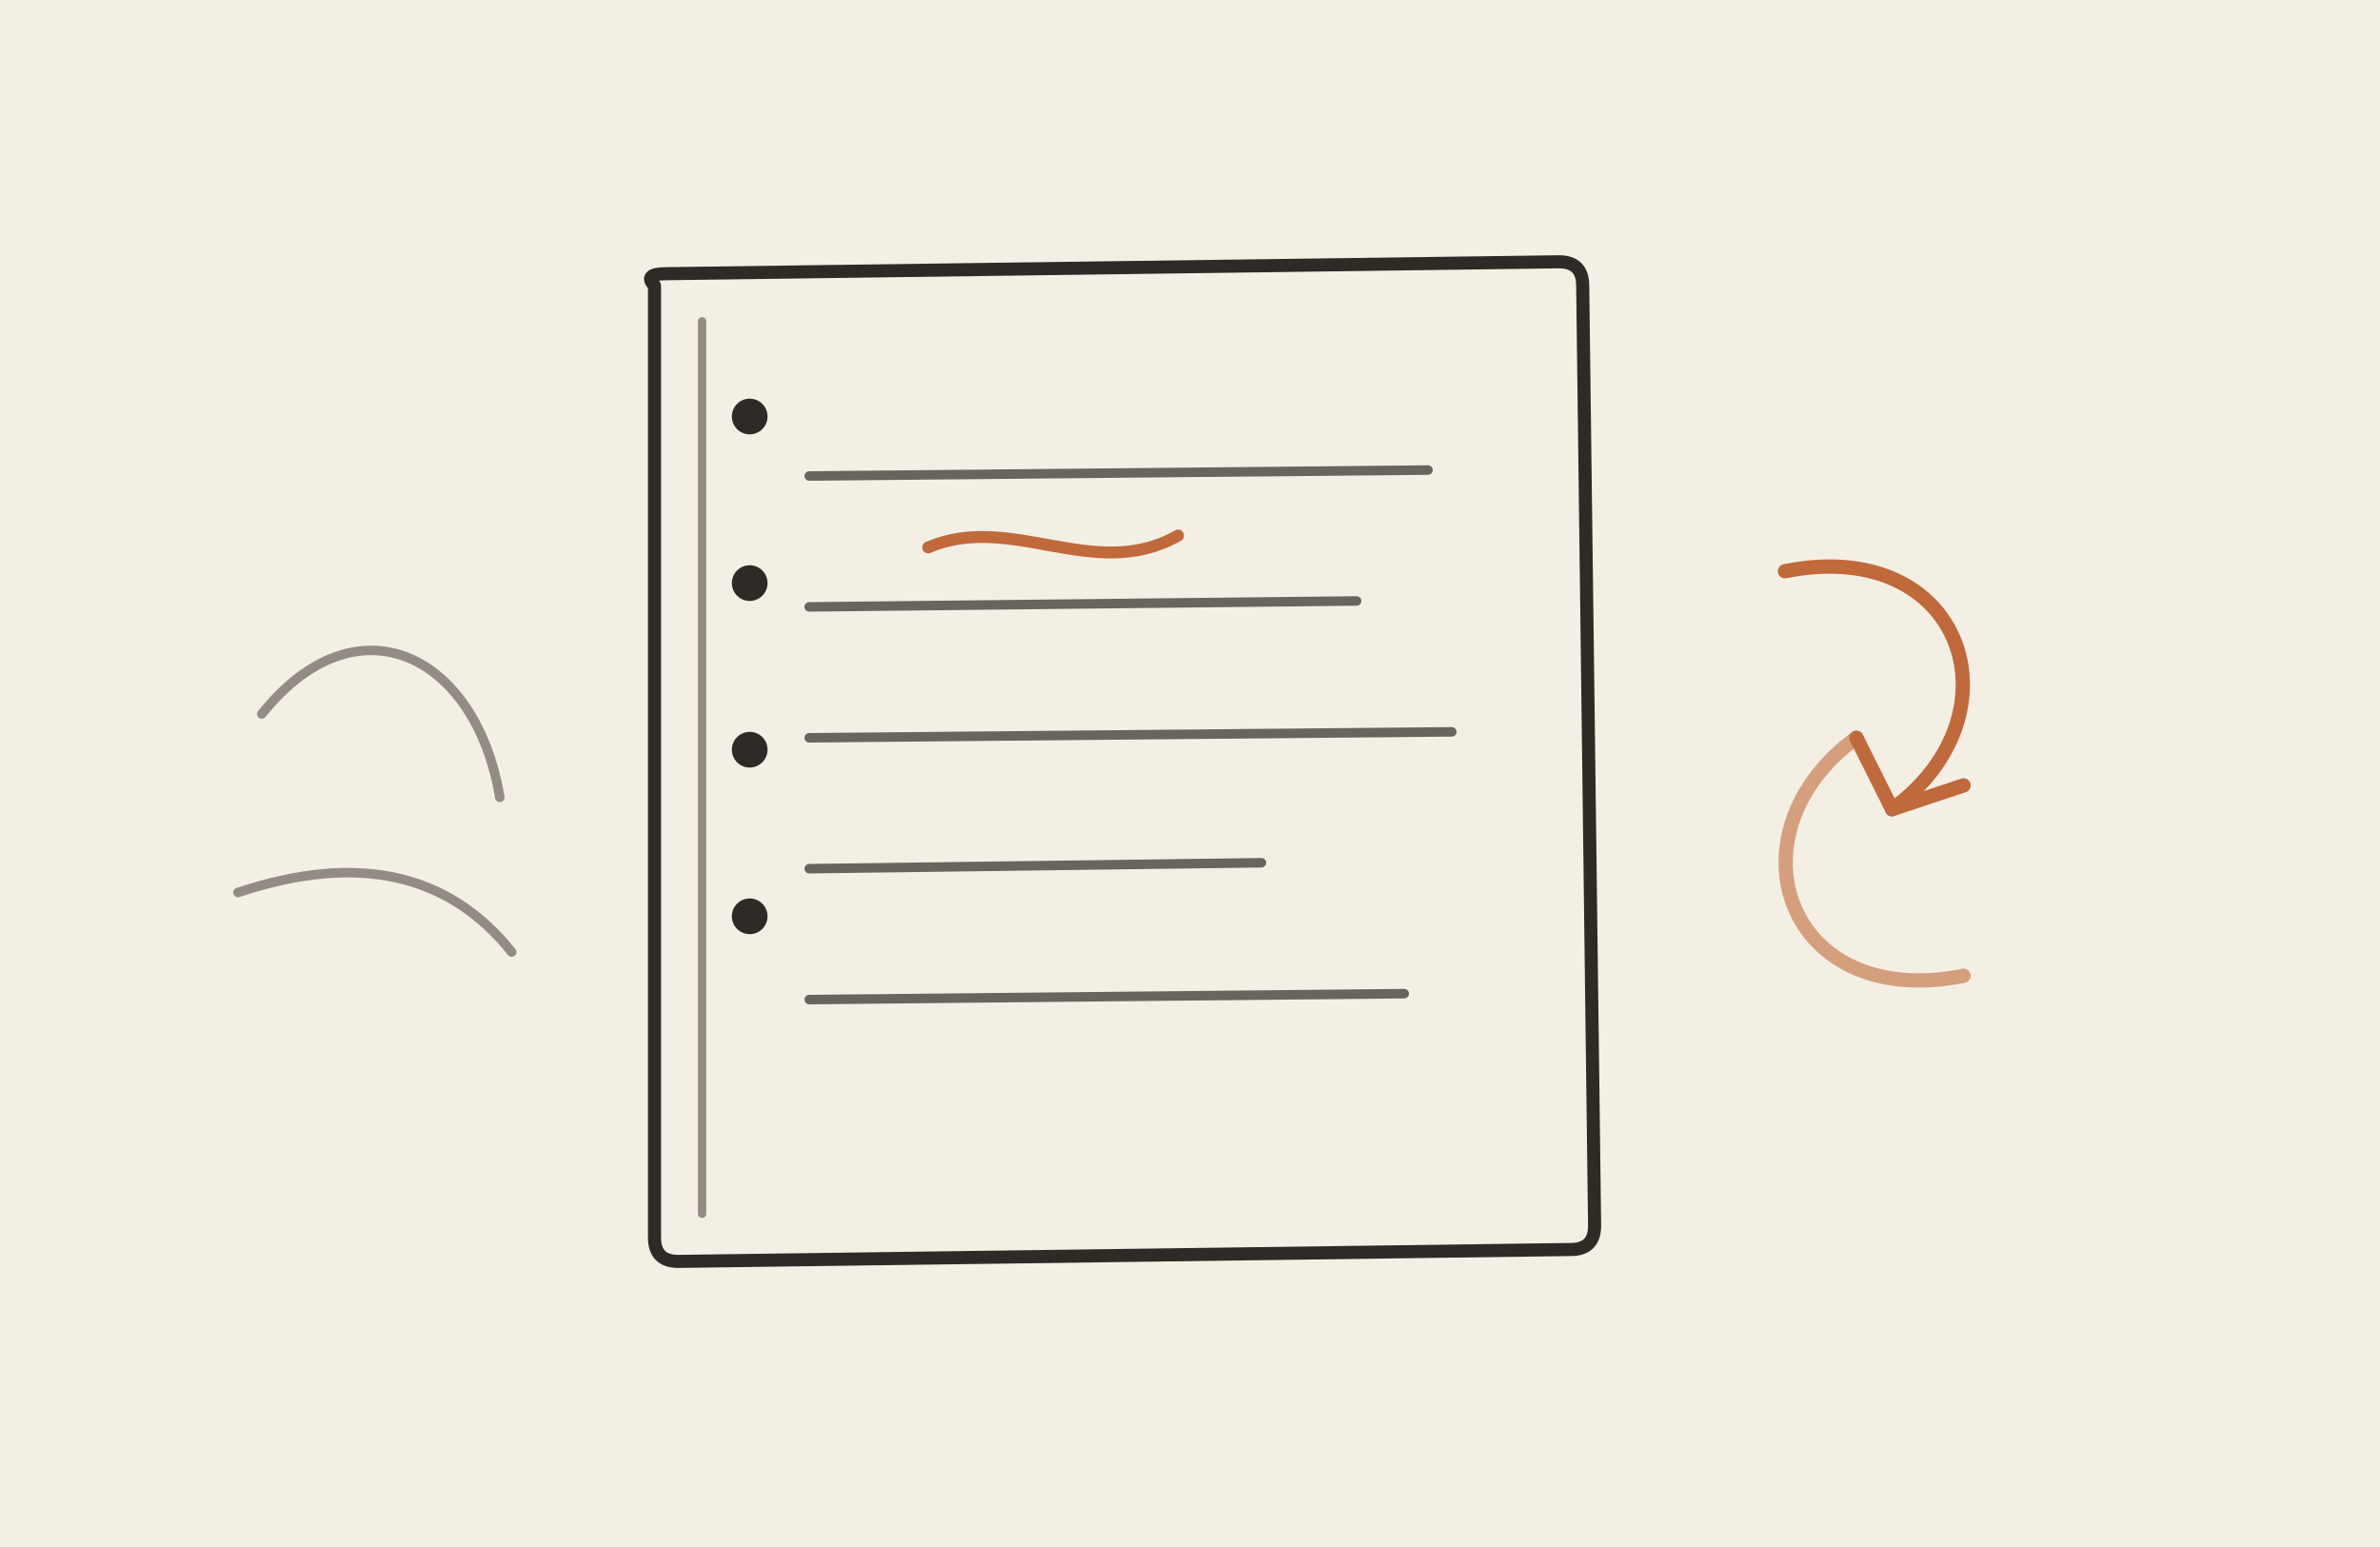
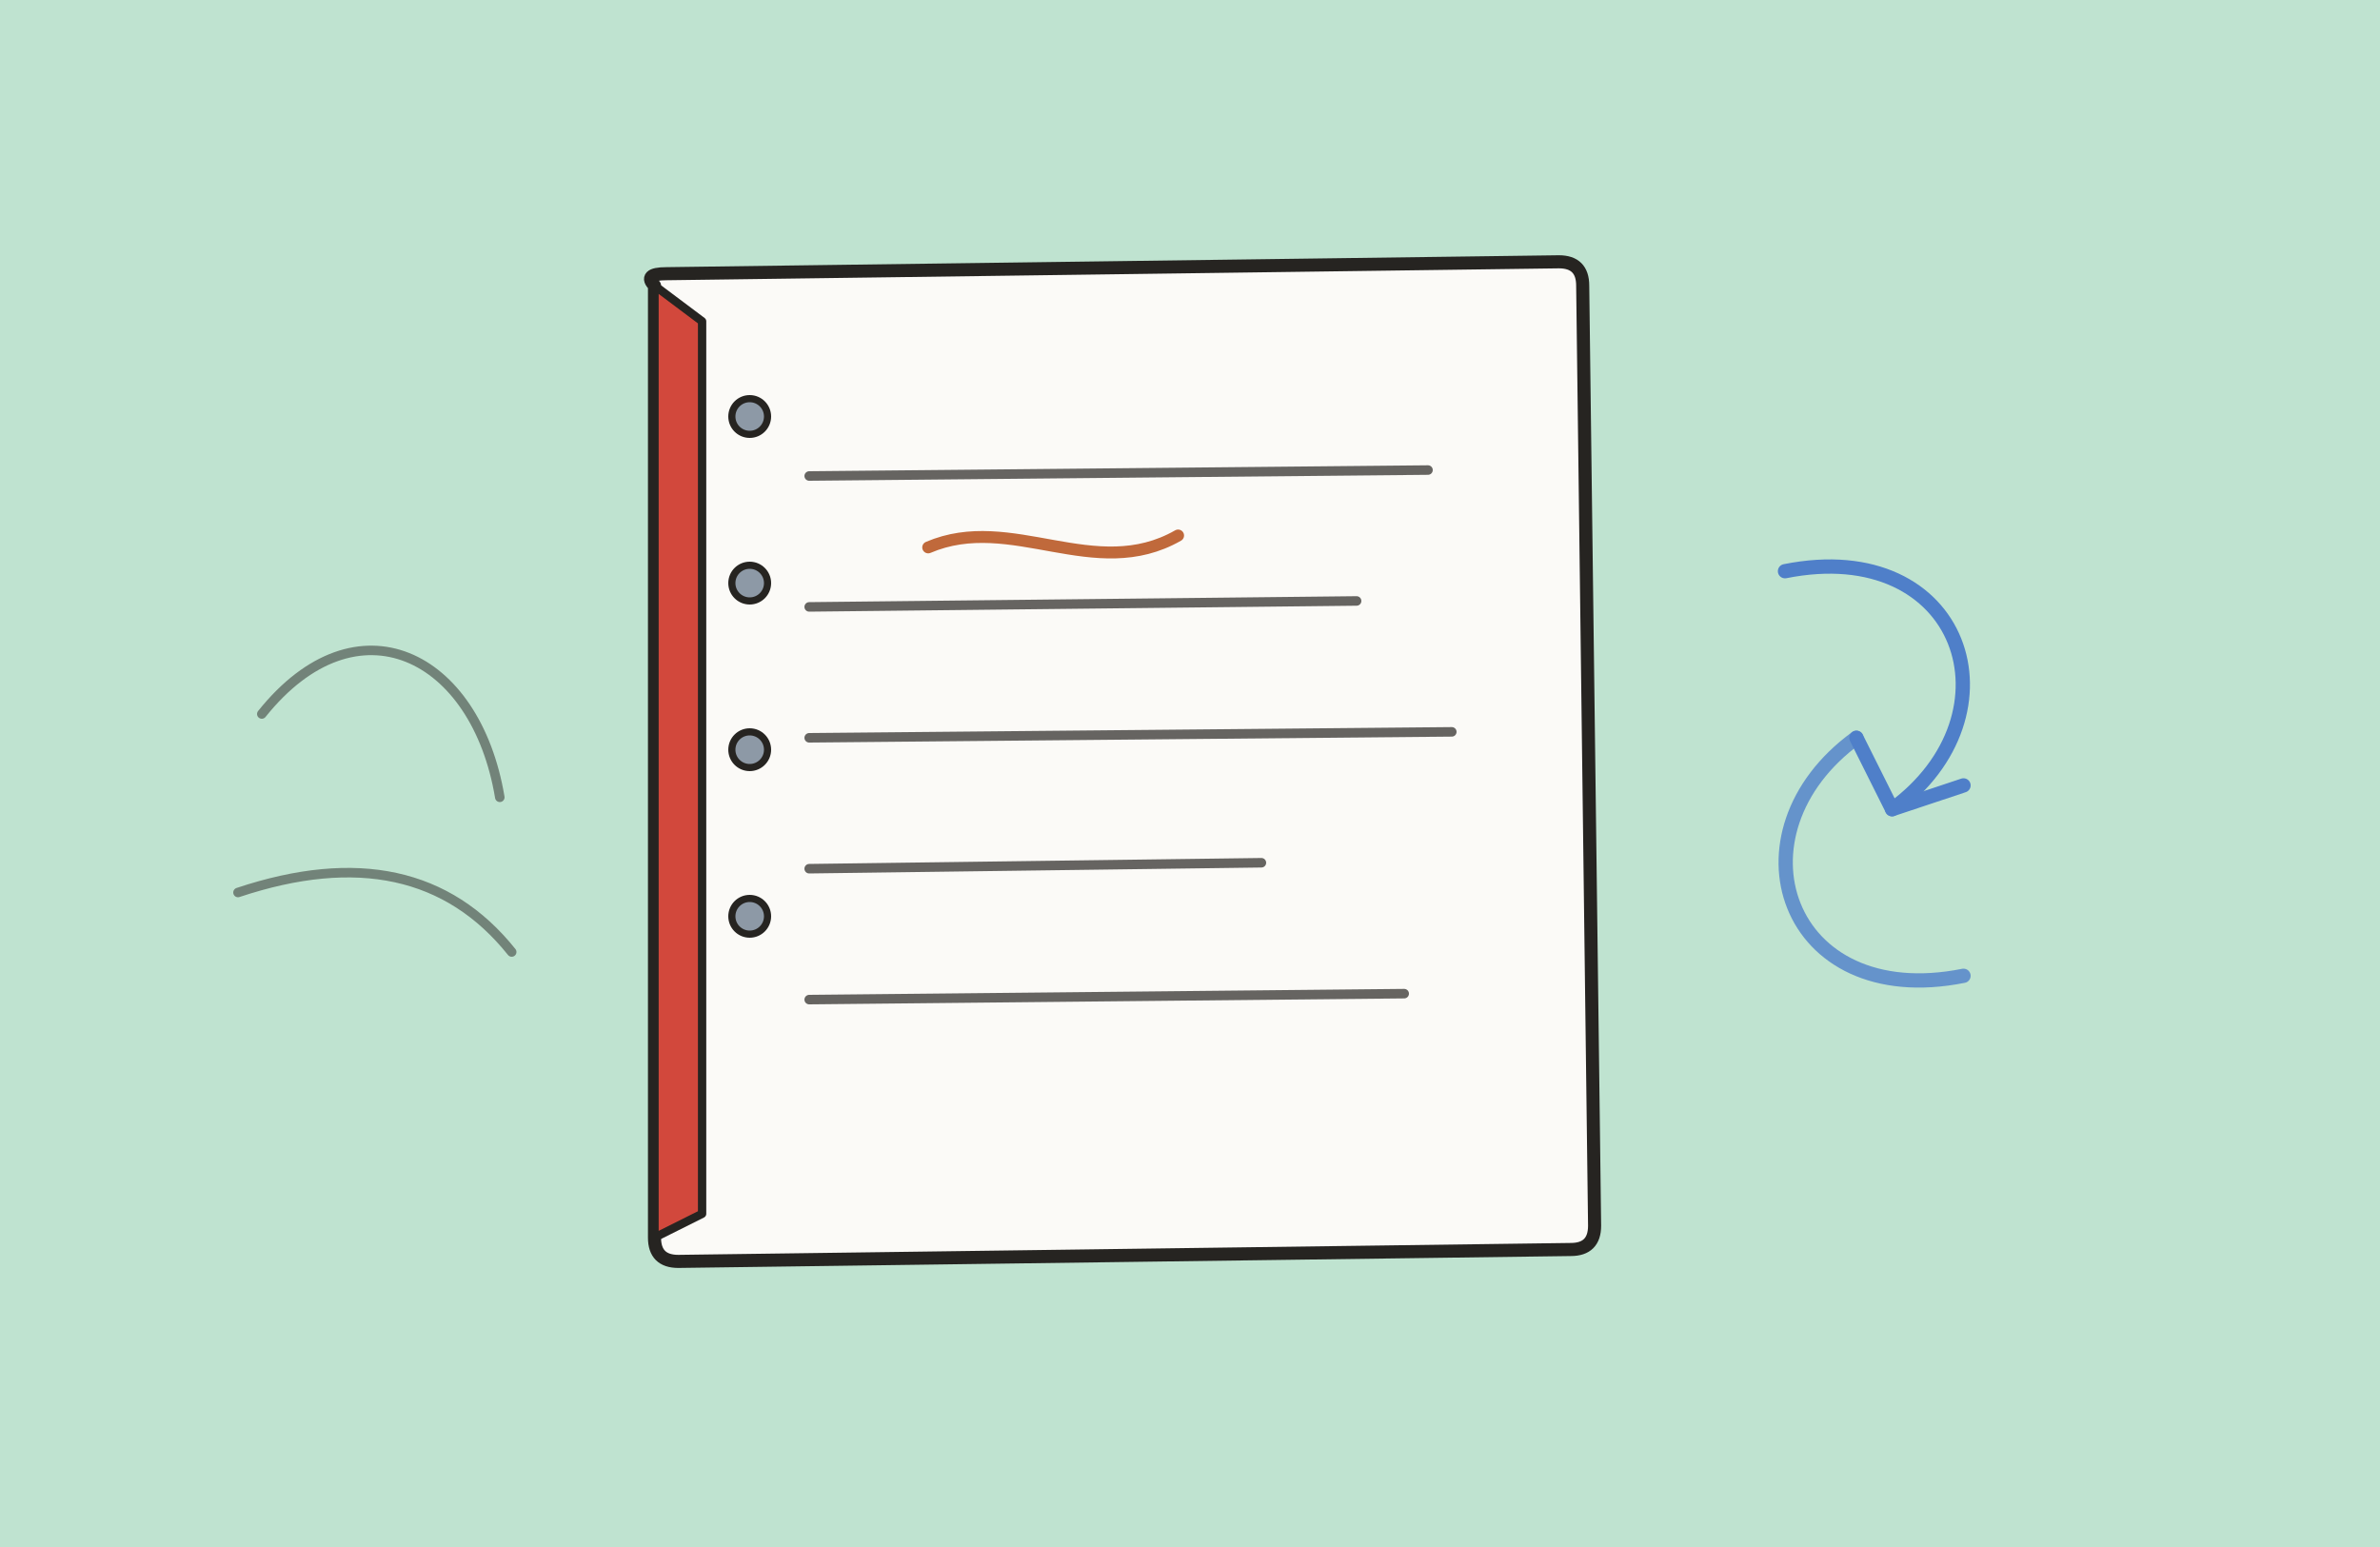
<svg xmlns="http://www.w3.org/2000/svg" viewBox="0 0 400 260" role="img" aria-label="Notebook with sync arrows">
-   <rect width="400" height="260" fill="#f4efe4" />
-   <g fill="none" stroke="#2f2a26" stroke-width="2.2" stroke-linecap="round" stroke-linejoin="round">
-     <path d="M110 48 Q108 46 112 46 L262 44 Q266 44 266 48 L268 206 Q268 210 264 210 L114 212 Q110 212 110 208 Z" />
-     <path d="M118 54 L118 204" stroke-width="1.4" opacity=".5" />
+   <rect width="400" height="260" fill="#bfe3d0" />
+   <g fill="none" stroke="#262421" stroke-width="2.2" stroke-linecap="round" stroke-linejoin="round">
+     <path d="M110 48 Q108 46 112 46 L262 44 Q266 44 266 48 L268 206 Q268 210 264 210 L114 212 Q110 212 110 208 Z" fill="#fbfaf7" />
+     <path d="M110 48 L118 54 L118 204 L110 208 Z" fill="#d2483c" stroke-width="1.4" />
    <path d="M136 80 L240 79 M136 102 L228 101 M136 124 L244 123 M136 146 L212 145 M136 168 L236 167" stroke-width="1.6" opacity=".7" />
-     <circle cx="126" cy="70" r="3" fill="#2f2a26" stroke="none" />
-     <circle cx="126" cy="98" r="3" fill="#2f2a26" stroke="none" />
-     <circle cx="126" cy="126" r="3" fill="#2f2a26" stroke="none" />
-     <circle cx="126" cy="154" r="3" fill="#2f2a26" stroke="none" />
-     <path d="M300 96 C 330 90, 340 120, 318 136" stroke="#c0693b" stroke-width="2.4" />
-     <path d="M318 136 L312 124 M318 136 L330 132" stroke="#c0693b" stroke-width="2.4" />
-     <path d="M330 164 C 300 170, 290 140, 312 124" stroke="#c0693b" stroke-width="2.4" opacity=".6" />
+     <circle cx="126" cy="70" r="3" fill="#8d99a6" stroke="#262421" stroke-width="1.2" />
+     <circle cx="126" cy="98" r="3" fill="#8d99a6" stroke="#262421" stroke-width="1.2" />
+     <circle cx="126" cy="126" r="3" fill="#8d99a6" stroke="#262421" stroke-width="1.2" />
+     <circle cx="126" cy="154" r="3" fill="#8d99a6" stroke="#262421" stroke-width="1.2" />
+     <path d="M300 96 C 330 90, 340 120, 318 136" stroke="#4f7fc9" stroke-width="2.4" />
+     <path d="M318 136 L312 124 M318 136 L330 132" stroke="#4f7fc9" stroke-width="2.4" />
+     <path d="M330 164 C 300 170, 290 140, 312 124" stroke="#4f7fc9" stroke-width="2.4" opacity=".8" />
    <path d="M44 120 C 60 100, 80 110, 84 134" stroke-width="1.6" opacity=".5" />
    <path d="M40 150 Q 70 140, 86 160" stroke-width="1.6" opacity=".5" />
  </g>
  <path d="M156 92 C 170 86, 184 98, 198 90" fill="none" stroke="#c0693b" stroke-width="2" stroke-linecap="round" />
</svg>
